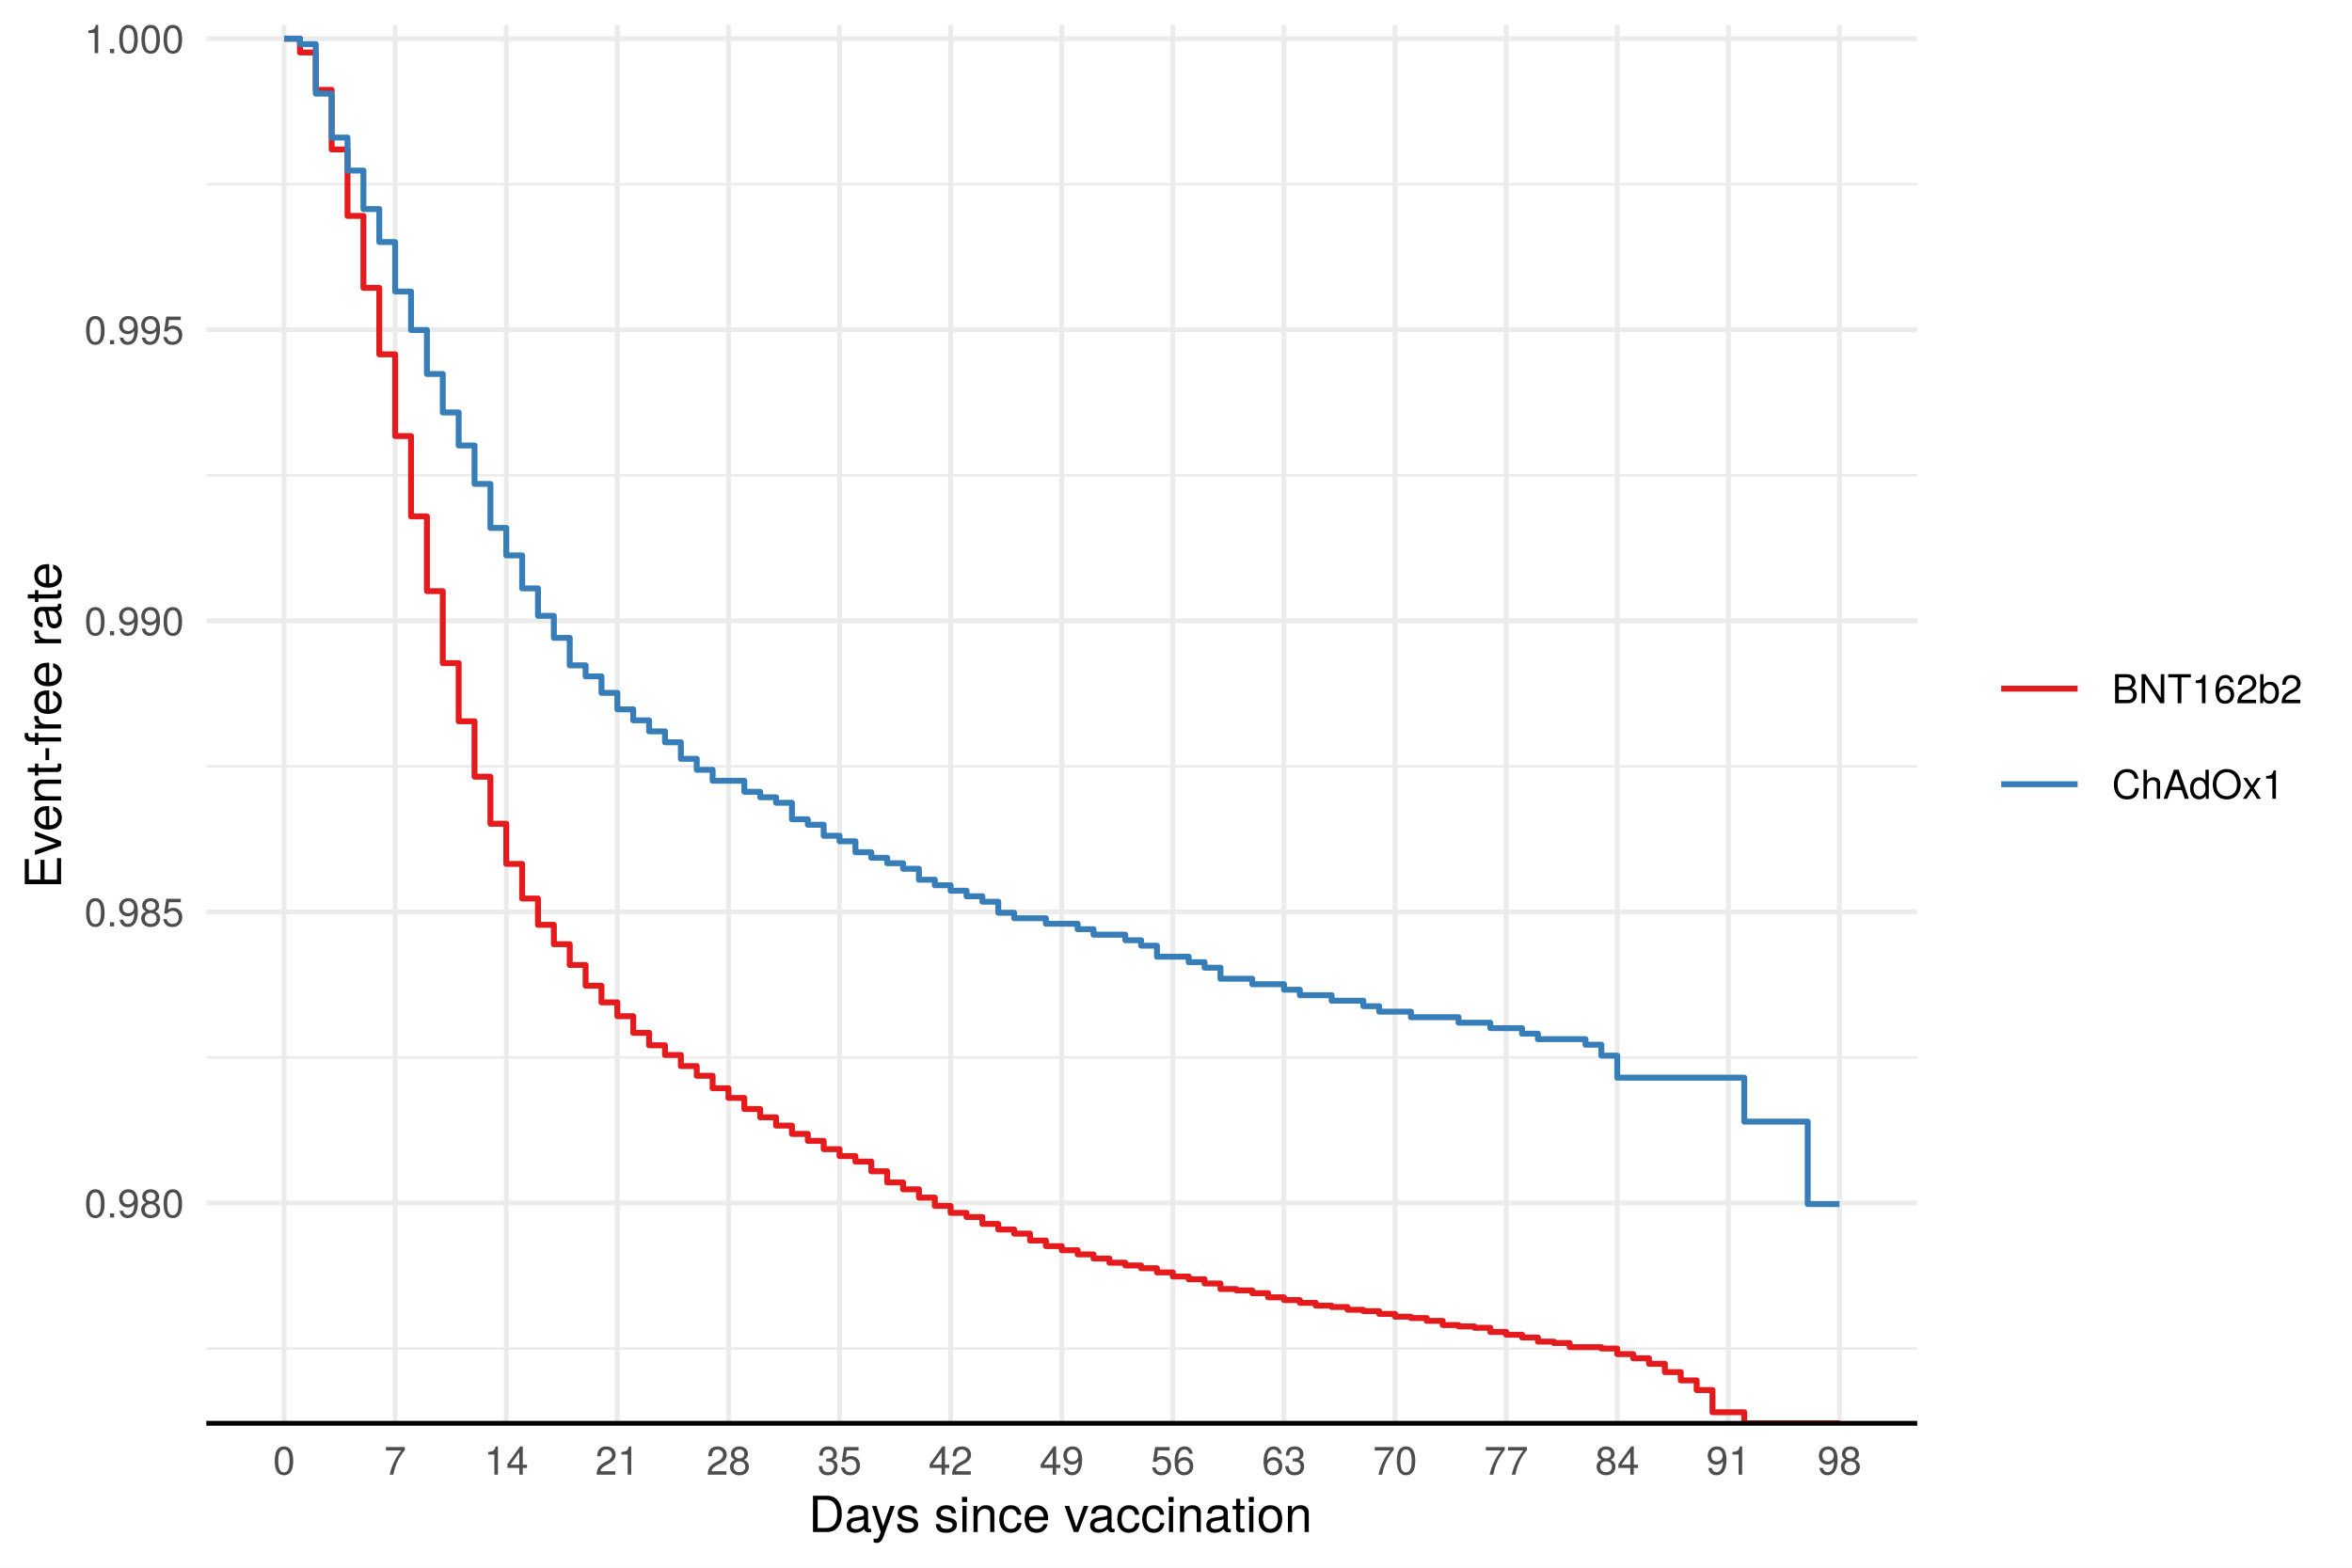
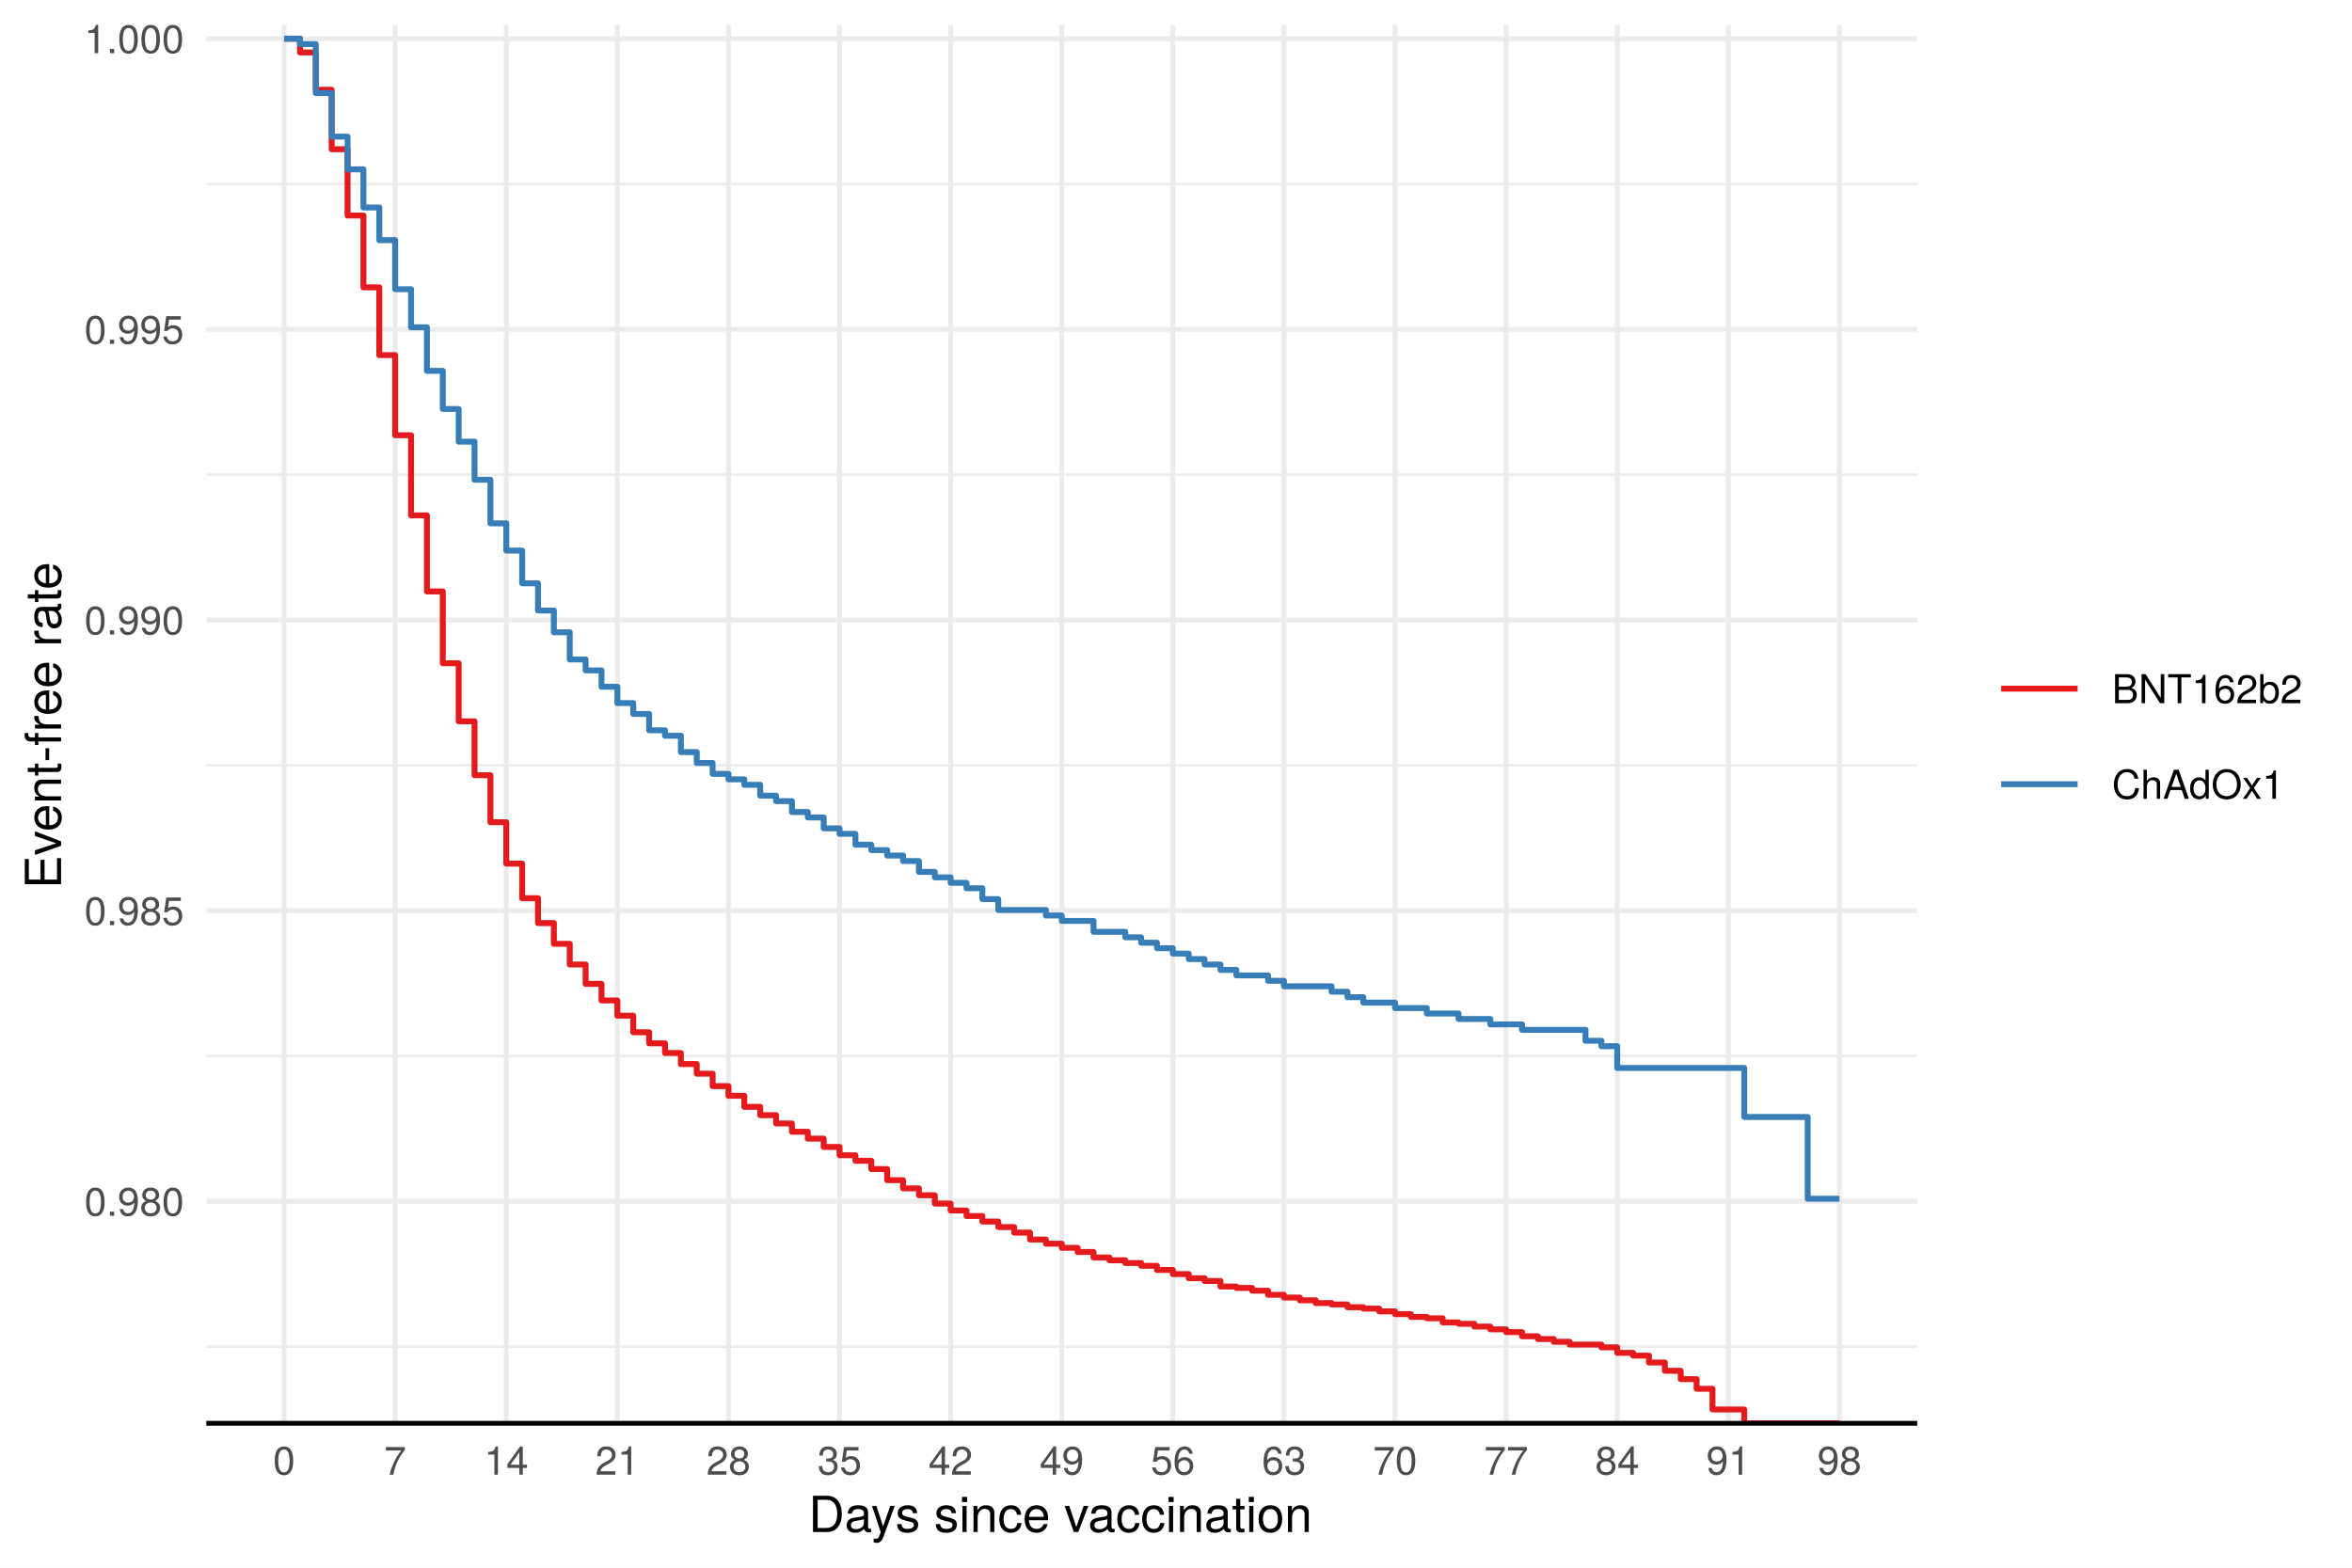
<svg xmlns="http://www.w3.org/2000/svg" viewBox="0 0 425.20 283.46">
  <defs>
    <style type="text/css">
    line, polyline, polygon, path, rect, circle {
      fill: none;
      stroke: #000000;
      stroke-linecap: round;
      stroke-linejoin: round;
      stroke-miterlimit: 10.00;
    }
  </style>
  </defs>
  <rect width="100%" height="100%" style="stroke: none; fill: #FFFFFF;" />
  <defs>
    <clipPath id="cpMzcuMzB8MzQ2LjYwfDI1Ny4zNnw0LjQ4">
      <rect x="37.30" y="4.48" width="309.30" height="252.88" />
    </clipPath>
  </defs>
-   <polyline points="37.30,243.84 346.60,243.84 " style="stroke-width: 0.44; stroke: #EBEBEB; stroke-linecap: butt;" clip-path="url(#cpMzcuMzB8MzQ2LjYwfDI1Ny4zNnw0LjQ4)" />
-   <polyline points="37.30,191.21 346.60,191.21 " style="stroke-width: 0.44; stroke: #EBEBEB; stroke-linecap: butt;" clip-path="url(#cpMzcuMzB8MzQ2LjYwfDI1Ny4zNnw0LjQ4)" />
-   <polyline points="37.30,138.57 346.60,138.57 " style="stroke-width: 0.44; stroke: #EBEBEB; stroke-linecap: butt;" clip-path="url(#cpMzcuMzB8MzQ2LjYwfDI1Ny4zNnw0LjQ4)" />
-   <polyline points="37.30,85.94 346.60,85.94 " style="stroke-width: 0.44; stroke: #EBEBEB; stroke-linecap: butt;" clip-path="url(#cpMzcuMzB8MzQ2LjYwfDI1Ny4zNnw0LjQ4)" />
-   <polyline points="37.30,33.30 346.60,33.30 " style="stroke-width: 0.44; stroke: #EBEBEB; stroke-linecap: butt;" clip-path="url(#cpMzcuMzB8MzQ2LjYwfDI1Ny4zNnw0LjQ4)" />
-   <polyline points="37.30,217.52 346.60,217.52 " style="stroke-width: 0.87; stroke: #EBEBEB; stroke-linecap: butt;" clip-path="url(#cpMzcuMzB8MzQ2LjYwfDI1Ny4zNnw0LjQ4)" />
-   <polyline points="37.30,164.89 346.60,164.89 " style="stroke-width: 0.87; stroke: #EBEBEB; stroke-linecap: butt;" clip-path="url(#cpMzcuMzB8MzQ2LjYwfDI1Ny4zNnw0LjQ4)" />
-   <polyline points="37.30,112.26 346.60,112.26 " style="stroke-width: 0.87; stroke: #EBEBEB; stroke-linecap: butt;" clip-path="url(#cpMzcuMzB8MzQ2LjYwfDI1Ny4zNnw0LjQ4)" />
-   <polyline points="37.30,59.62 346.60,59.62 " style="stroke-width: 0.87; stroke: #EBEBEB; stroke-linecap: butt;" clip-path="url(#cpMzcuMzB8MzQ2LjYwfDI1Ny4zNnw0LjQ4)" />
+   <polyline points="37.30,243.50 346.60,243.50 " style="stroke-width: 0.44; stroke: #EBEBEB; stroke-linecap: butt;" clip-path="url(#cpMzcuMzB8MzQ2LjYwfDI1Ny4zNnw0LjQ4)" />
+   <polyline points="37.30,190.94 346.60,190.94 " style="stroke-width: 0.44; stroke: #EBEBEB; stroke-linecap: butt;" clip-path="url(#cpMzcuMzB8MzQ2LjYwfDI1Ny4zNnw0LjQ4)" />
+   <polyline points="37.30,138.38 346.60,138.38 " style="stroke-width: 0.44; stroke: #EBEBEB; stroke-linecap: butt;" clip-path="url(#cpMzcuMzB8MzQ2LjYwfDI1Ny4zNnw0LjQ4)" />
+   <polyline points="37.30,85.82 346.60,85.82 " style="stroke-width: 0.44; stroke: #EBEBEB; stroke-linecap: butt;" clip-path="url(#cpMzcuMzB8MzQ2LjYwfDI1Ny4zNnw0LjQ4)" />
+   <polyline points="37.30,33.27 346.60,33.27 " style="stroke-width: 0.44; stroke: #EBEBEB; stroke-linecap: butt;" clip-path="url(#cpMzcuMzB8MzQ2LjYwfDI1Ny4zNnw0LjQ4)" />
+   <polyline points="37.30,217.22 346.60,217.22 " style="stroke-width: 0.87; stroke: #EBEBEB; stroke-linecap: butt;" clip-path="url(#cpMzcuMzB8MzQ2LjYwfDI1Ny4zNnw0LjQ4)" />
+   <polyline points="37.30,164.66 346.60,164.66 " style="stroke-width: 0.87; stroke: #EBEBEB; stroke-linecap: butt;" clip-path="url(#cpMzcuMzB8MzQ2LjYwfDI1Ny4zNnw0LjQ4)" />
+   <polyline points="37.30,112.10 346.60,112.10 " style="stroke-width: 0.87; stroke: #EBEBEB; stroke-linecap: butt;" clip-path="url(#cpMzcuMzB8MzQ2LjYwfDI1Ny4zNnw0LjQ4)" />
+   <polyline points="37.30,59.54 346.60,59.54 " style="stroke-width: 0.87; stroke: #EBEBEB; stroke-linecap: butt;" clip-path="url(#cpMzcuMzB8MzQ2LjYwfDI1Ny4zNnw0LjQ4)" />
  <polyline points="37.30,6.99 346.60,6.99 " style="stroke-width: 0.87; stroke: #EBEBEB; stroke-linecap: butt;" clip-path="url(#cpMzcuMzB8MzQ2LjYwfDI1Ny4zNnw0LjQ4)" />
  <polyline points="51.36,257.36 51.36,4.48 " style="stroke-width: 0.87; stroke: #EBEBEB; stroke-linecap: butt;" clip-path="url(#cpMzcuMzB8MzQ2LjYwfDI1Ny4zNnw0LjQ4)" />
  <polyline points="71.44,257.36 71.44,4.48 " style="stroke-width: 0.87; stroke: #EBEBEB; stroke-linecap: butt;" clip-path="url(#cpMzcuMzB8MzQ2LjYwfDI1Ny4zNnw0LjQ4)" />
  <polyline points="91.53,257.36 91.53,4.48 " style="stroke-width: 0.87; stroke: #EBEBEB; stroke-linecap: butt;" clip-path="url(#cpMzcuMzB8MzQ2LjYwfDI1Ny4zNnw0LjQ4)" />
  <polyline points="111.61,257.36 111.61,4.48 " style="stroke-width: 0.87; stroke: #EBEBEB; stroke-linecap: butt;" clip-path="url(#cpMzcuMzB8MzQ2LjYwfDI1Ny4zNnw0LjQ4)" />
  <polyline points="131.70,257.36 131.70,4.48 " style="stroke-width: 0.87; stroke: #EBEBEB; stroke-linecap: butt;" clip-path="url(#cpMzcuMzB8MzQ2LjYwfDI1Ny4zNnw0LjQ4)" />
  <polyline points="151.78,257.36 151.78,4.48 " style="stroke-width: 0.87; stroke: #EBEBEB; stroke-linecap: butt;" clip-path="url(#cpMzcuMzB8MzQ2LjYwfDI1Ny4zNnw0LjQ4)" />
  <polyline points="171.86,257.36 171.86,4.48 " style="stroke-width: 0.87; stroke: #EBEBEB; stroke-linecap: butt;" clip-path="url(#cpMzcuMzB8MzQ2LjYwfDI1Ny4zNnw0LjQ4)" />
  <polyline points="191.95,257.36 191.95,4.48 " style="stroke-width: 0.87; stroke: #EBEBEB; stroke-linecap: butt;" clip-path="url(#cpMzcuMzB8MzQ2LjYwfDI1Ny4zNnw0LjQ4)" />
  <polyline points="212.03,257.36 212.03,4.48 " style="stroke-width: 0.87; stroke: #EBEBEB; stroke-linecap: butt;" clip-path="url(#cpMzcuMzB8MzQ2LjYwfDI1Ny4zNnw0LjQ4)" />
  <polyline points="232.12,257.36 232.12,4.48 " style="stroke-width: 0.87; stroke: #EBEBEB; stroke-linecap: butt;" clip-path="url(#cpMzcuMzB8MzQ2LjYwfDI1Ny4zNnw0LjQ4)" />
  <polyline points="252.20,257.36 252.20,4.48 " style="stroke-width: 0.87; stroke: #EBEBEB; stroke-linecap: butt;" clip-path="url(#cpMzcuMzB8MzQ2LjYwfDI1Ny4zNnw0LjQ4)" />
  <polyline points="272.29,257.36 272.29,4.48 " style="stroke-width: 0.87; stroke: #EBEBEB; stroke-linecap: butt;" clip-path="url(#cpMzcuMzB8MzQ2LjYwfDI1Ny4zNnw0LjQ4)" />
  <polyline points="292.37,257.36 292.37,4.48 " style="stroke-width: 0.87; stroke: #EBEBEB; stroke-linecap: butt;" clip-path="url(#cpMzcuMzB8MzQ2LjYwfDI1Ny4zNnw0LjQ4)" />
  <polyline points="312.46,257.36 312.46,4.48 " style="stroke-width: 0.87; stroke: #EBEBEB; stroke-linecap: butt;" clip-path="url(#cpMzcuMzB8MzQ2LjYwfDI1Ny4zNnw0LjQ4)" />
  <polyline points="332.54,257.36 332.54,4.48 " style="stroke-width: 0.87; stroke: #EBEBEB; stroke-linecap: butt;" clip-path="url(#cpMzcuMzB8MzQ2LjYwfDI1Ny4zNnw0LjQ4)" />
-   <polyline points="51.36,6.99 54.23,6.99 54.23,9.49 57.09,9.49 57.09,16.25 59.96,16.25 59.96,27.02 62.83,27.02 62.83,39.04 65.70,39.04 65.70,52.05 68.57,52.05 68.57,64.07 71.44,64.07 71.44,78.85 74.31,78.85 74.31,93.37 77.18,93.37 77.18,106.89 80.05,106.89 80.05,119.91 82.92,119.91 82.92,130.42 85.79,130.42 85.79,140.44 88.66,140.44 88.66,148.95 91.53,148.95 91.53,156.21 94.40,156.21 94.40,162.47 97.26,162.47 97.26,167.23 100.13,167.23 100.13,170.73 103.00,170.73 103.00,174.49 105.87,174.49 105.87,178.24 108.74,178.24 108.74,181.25 111.61,181.25 111.61,183.75 114.48,183.75 114.48,186.76 117.35,186.76 117.35,189.01 120.22,189.01 120.22,190.76 123.09,190.76 123.09,192.77 125.96,192.77 125.96,194.52 128.83,194.52 128.83,196.77 131.70,196.77 131.70,198.53 134.56,198.53 134.56,200.53 137.43,200.53 137.43,202.03 140.30,202.03 140.30,203.53 143.17,203.53 143.17,205.03 146.04,205.03 146.04,206.29 148.91,206.29 148.91,207.79 151.78,207.79 151.78,209.04 154.65,209.04 154.65,210.04 157.52,210.04 157.52,211.79 160.39,211.79 160.39,213.80 163.26,213.80 163.26,215.05 166.13,215.05 166.13,216.55 169.00,216.55 169.00,218.05 171.86,218.05 171.86,219.31 174.73,219.31 174.73,220.06 177.60,220.06 177.60,221.31 180.47,221.31 180.47,222.31 183.34,222.31 183.34,223.06 186.21,223.06 186.21,224.31 189.08,224.31 189.08,225.32 191.95,225.32 191.95,226.07 194.82,226.07 194.82,226.82 197.69,226.82 197.69,227.57 200.56,227.57 200.56,228.32 203.43,228.32 203.43,228.82 206.30,228.82 206.30,229.32 209.16,229.32 209.16,230.07 212.03,230.07 212.03,230.82 214.90,230.82 214.90,231.32 217.77,231.32 217.77,232.08 220.64,232.08 220.64,233.08 223.51,233.08 223.51,233.33 226.38,233.33 226.38,233.83 229.25,233.83 229.25,234.58 232.12,234.58 232.12,235.08 234.99,235.08 234.99,235.58 237.86,235.58 237.86,236.08 240.73,236.08 240.73,236.33 243.60,236.33 243.60,236.83 246.47,236.83 246.47,237.08 249.33,237.08 249.33,237.58 252.20,237.58 252.20,238.08 255.07,238.08 255.07,238.33 257.94,238.33 257.94,238.84 260.81,238.84 260.81,239.59 263.68,239.59 263.68,239.84 266.55,239.84 266.55,240.09 269.42,240.09 269.42,240.84 272.29,240.84 272.29,241.34 275.16,241.34 275.16,241.84 278.03,241.84 278.03,242.59 280.90,242.59 280.90,242.84 283.77,242.84 283.77,243.59 286.63,243.59 286.63,243.59 289.50,243.59 289.50,243.84 292.37,243.84 292.37,244.84 295.24,244.84 295.24,245.60 298.11,245.60 298.11,246.60 300.98,246.60 300.98,248.10 303.85,248.10 303.85,249.60 306.72,249.60 306.72,251.35 309.59,251.35 309.59,255.36 312.46,255.36 312.46,255.36 315.33,255.36 315.33,257.36 318.20,257.36 318.20,257.36 321.07,257.36 321.07,257.36 323.93,257.36 323.93,257.36 326.80,257.36 326.80,257.36 329.67,257.36 329.67,257.36 332.54,257.36 332.54,257.36 " style="stroke-width: 1.07; stroke: #E41A1C; stroke-linecap: butt;" clip-path="url(#cpMzcuMzB8MzQ2LjYwfDI1Ny4zNnw0LjQ4)" />
-   <polyline points="51.36,6.99 54.23,6.99 54.23,7.98 57.09,7.98 57.09,16.93 59.96,16.93 59.96,24.88 62.83,24.88 62.83,30.84 65.70,30.84 65.70,37.80 68.57,37.80 68.57,43.77 71.44,43.77 71.44,52.71 74.31,52.71 74.31,59.67 77.18,59.67 77.18,67.62 80.05,67.62 80.05,74.58 82.92,74.58 82.92,80.55 85.79,80.55 85.79,87.50 88.66,87.50 88.66,95.46 91.53,95.46 91.53,100.43 94.40,100.43 94.40,106.39 97.26,106.39 97.26,111.36 100.13,111.36 100.13,115.34 103.00,115.34 103.00,120.31 105.87,120.31 105.87,122.30 108.74,122.30 108.74,125.28 111.61,125.28 111.61,128.26 114.48,128.26 114.48,130.25 117.35,130.25 117.35,132.24 120.22,132.24 120.22,134.22 123.09,134.22 123.09,137.21 125.96,137.21 125.96,139.19 128.83,139.19 128.83,141.18 131.70,141.18 131.70,141.18 134.56,141.18 134.56,143.17 137.43,143.17 137.43,144.16 140.30,144.16 140.30,145.16 143.17,145.16 143.17,148.14 146.04,148.14 146.04,149.13 148.91,149.13 148.91,151.12 151.78,151.12 151.78,152.12 154.65,152.12 154.65,154.10 157.52,154.10 157.52,155.10 160.39,155.10 160.39,156.09 163.26,156.09 163.26,157.09 166.13,157.09 166.13,159.07 169.00,159.07 169.00,160.07 171.86,160.07 171.86,161.06 174.73,161.06 174.73,162.06 177.60,162.06 177.60,163.05 180.47,163.05 180.47,165.04 183.34,165.04 183.34,166.03 186.21,166.03 186.21,166.03 189.08,166.03 189.08,167.03 191.95,167.03 191.95,167.03 194.82,167.03 194.82,168.02 197.69,168.02 197.69,169.01 200.56,169.01 200.56,169.01 203.43,169.01 203.43,170.01 206.30,170.01 206.30,171.00 209.16,171.00 209.16,172.99 212.03,172.99 212.03,172.99 214.90,172.99 214.90,173.98 217.77,173.98 217.77,174.98 220.64,174.98 220.64,176.97 223.51,176.97 223.51,176.97 226.38,176.97 226.38,177.96 229.25,177.96 229.25,177.96 232.12,177.96 232.12,178.96 234.99,178.96 234.99,179.95 237.86,179.95 237.86,179.95 240.73,179.95 240.73,180.94 243.60,180.94 243.60,180.94 246.47,180.94 246.47,181.94 249.33,181.94 249.33,182.93 252.20,182.93 252.20,182.93 255.07,182.93 255.07,183.93 257.94,183.93 257.94,183.93 260.81,183.93 260.81,183.93 263.68,183.93 263.68,184.92 266.55,184.92 266.55,184.92 269.42,184.92 269.42,185.91 272.29,185.91 272.29,185.91 275.16,185.91 275.16,186.91 278.03,186.91 278.03,187.90 280.90,187.90 280.90,187.90 283.77,187.90 283.77,187.90 286.63,187.90 286.63,188.90 289.50,188.90 289.50,190.88 292.37,190.88 292.37,194.86 295.24,194.86 295.24,194.86 298.11,194.86 298.11,194.86 300.98,194.86 300.98,194.86 303.85,194.86 303.85,194.86 306.72,194.86 306.72,194.86 309.59,194.86 309.59,194.86 312.46,194.86 312.46,194.86 315.33,194.86 315.33,202.81 318.20,202.81 318.20,202.81 321.07,202.81 321.07,202.81 323.93,202.81 323.93,202.81 326.80,202.81 326.80,217.72 329.67,217.72 329.67,217.72 332.54,217.72 332.54,217.72 " style="stroke-width: 1.07; stroke: #377EB8; stroke-linecap: butt;" clip-path="url(#cpMzcuMzB8MzQ2LjYwfDI1Ny4zNnw0LjQ4)" />
+   <polyline points="51.36,6.99 54.23,6.99 54.23,9.49 57.09,9.49 57.09,16.23 59.96,16.23 59.96,26.98 62.83,26.98 62.83,38.97 65.70,38.97 65.70,51.96 68.57,51.96 68.57,64.21 71.44,64.21 71.44,78.70 74.31,78.70 74.31,93.19 77.18,93.19 77.18,106.94 80.05,106.94 80.05,119.93 82.92,119.93 82.92,130.43 85.79,130.43 85.79,140.17 88.66,140.17 88.66,148.67 91.53,148.67 91.53,156.16 94.40,156.16 94.40,162.41 97.26,162.41 97.26,166.91 100.13,166.91 100.13,170.66 103.00,170.66 103.00,174.40 105.87,174.40 105.87,177.90 108.74,177.90 108.74,180.90 111.61,180.90 111.61,183.65 114.48,183.65 114.48,186.65 117.35,186.65 117.35,188.65 120.22,188.65 120.22,190.40 123.09,190.40 123.09,192.40 125.96,192.40 125.96,194.14 128.83,194.14 128.83,196.39 131.70,196.39 131.70,198.14 134.56,198.14 134.56,200.14 137.43,200.14 137.43,201.64 140.30,201.64 140.30,203.14 143.17,203.14 143.17,204.64 146.04,204.64 146.04,205.89 148.91,205.89 148.91,207.39 151.78,207.39 151.78,208.89 154.65,208.89 154.65,209.89 157.52,209.89 157.52,211.39 160.39,211.39 160.39,213.39 163.26,213.39 163.26,214.88 166.13,214.88 166.13,216.13 169.00,216.13 169.00,217.63 171.86,217.63 171.86,218.88 174.73,218.88 174.73,219.88 177.60,219.88 177.60,220.88 180.47,220.88 180.47,221.88 183.34,221.88 183.34,222.88 186.21,222.88 186.21,224.13 189.08,224.13 189.08,224.88 191.95,224.88 191.95,225.63 194.82,225.63 194.82,226.38 197.69,226.38 197.69,227.38 200.56,227.38 200.56,227.88 203.43,227.88 203.43,228.38 206.30,228.38 206.30,228.88 209.16,228.88 209.16,229.63 212.03,229.63 212.03,230.38 214.90,230.38 214.90,231.13 217.77,231.13 217.77,231.63 220.64,231.63 220.64,232.63 223.51,232.63 223.51,232.88 226.38,232.88 226.38,233.38 229.25,233.38 229.25,234.12 232.12,234.12 232.12,234.62 234.99,234.62 234.99,235.12 237.86,235.12 237.86,235.62 240.73,235.62 240.73,235.87 243.60,235.87 243.60,236.37 246.47,236.37 246.47,236.62 249.33,236.62 249.33,237.12 252.20,237.12 252.20,237.62 255.07,237.62 255.07,238.12 257.94,238.12 257.94,238.37 260.81,238.37 260.81,239.12 263.68,239.12 263.68,239.37 266.55,239.37 266.55,239.87 269.42,239.87 269.42,240.37 272.29,240.37 272.29,240.87 275.16,240.87 275.16,241.62 278.03,241.62 278.03,242.12 280.90,242.12 280.90,242.62 283.77,242.62 283.77,243.12 286.63,243.12 286.63,243.12 289.50,243.12 289.50,243.62 292.37,243.62 292.37,244.62 295.24,244.62 295.24,245.12 298.11,245.12 298.11,246.37 300.98,246.37 300.98,247.87 303.85,247.87 303.85,249.37 306.72,249.37 306.72,251.12 309.59,251.12 309.59,254.86 312.46,254.86 312.46,254.86 315.33,254.86 315.33,257.36 318.20,257.36 318.20,257.36 321.07,257.36 321.07,257.36 323.93,257.36 323.93,257.36 326.80,257.36 326.80,257.36 329.67,257.36 329.67,257.36 332.54,257.36 332.54,257.36 " style="stroke-width: 1.07; stroke: #E41A1C; stroke-linecap: butt;" clip-path="url(#cpMzcuMzB8MzQ2LjYwfDI1Ny4zNnw0LjQ4)" />
+   <polyline points="51.36,6.99 54.23,6.99 54.23,7.97 57.09,7.97 57.09,16.83 59.96,16.83 59.96,24.71 62.83,24.71 62.83,30.62 65.70,30.62 65.70,37.52 68.57,37.52 68.57,43.42 71.44,43.42 71.44,52.29 74.31,52.29 74.31,59.18 77.18,59.18 77.18,67.06 80.05,67.06 80.05,73.95 82.92,73.95 82.92,79.86 85.79,79.86 85.79,86.75 88.66,86.75 88.66,94.63 91.53,94.63 91.53,99.56 94.40,99.56 94.40,105.47 97.26,105.47 97.26,110.39 100.13,110.39 100.13,114.33 103.00,114.33 103.00,119.25 105.87,119.25 105.87,121.22 108.74,121.22 108.74,124.18 111.61,124.18 111.61,127.13 114.48,127.13 114.48,129.10 117.35,129.10 117.35,132.05 120.22,132.05 120.22,133.04 123.09,133.04 123.09,135.99 125.96,135.99 125.96,137.96 128.83,137.96 128.83,139.93 131.70,139.93 131.70,140.92 134.56,140.92 134.56,141.90 137.43,141.90 137.43,143.87 140.30,143.87 140.30,144.86 143.17,144.86 143.17,146.83 146.04,146.83 146.04,147.81 148.91,147.81 148.91,149.78 151.78,149.78 151.78,150.77 154.65,150.77 154.65,152.73 157.52,152.73 157.52,153.72 160.39,153.72 160.39,154.70 163.26,154.70 163.26,155.69 166.13,155.69 166.13,157.66 169.00,157.66 169.00,158.64 171.86,158.64 171.86,159.63 174.73,159.63 174.73,160.61 177.60,160.61 177.60,162.58 180.47,162.58 180.47,164.55 183.34,164.55 183.34,164.55 186.21,164.55 186.21,164.55 189.08,164.55 189.08,165.54 191.95,165.54 191.95,166.52 194.82,166.52 194.82,166.52 197.69,166.52 197.69,168.49 200.56,168.49 200.56,168.49 203.43,168.49 203.43,169.48 206.30,169.48 206.30,170.46 209.16,170.46 209.16,171.45 212.03,171.45 212.03,172.43 214.90,172.43 214.90,173.42 217.77,173.42 217.77,174.40 220.64,174.40 220.64,175.38 223.51,175.38 223.51,176.37 226.38,176.37 226.38,176.37 229.25,176.37 229.25,177.35 232.12,177.35 232.12,178.34 234.99,178.34 234.99,178.34 237.86,178.34 237.86,178.34 240.73,178.34 240.73,179.32 243.60,179.32 243.60,180.31 246.47,180.31 246.47,181.29 249.33,181.29 249.33,181.29 252.20,181.29 252.20,182.28 255.07,182.28 255.07,182.28 257.94,182.28 257.94,183.26 260.81,183.26 260.81,183.26 263.68,183.26 263.68,184.25 266.55,184.25 266.55,184.25 269.42,184.25 269.42,185.23 272.29,185.23 272.29,185.23 275.16,185.23 275.16,186.22 278.03,186.22 278.03,186.22 280.90,186.22 280.90,186.22 283.77,186.22 283.77,186.22 286.63,186.22 286.63,188.19 289.50,188.19 289.50,189.17 292.37,189.17 292.37,193.11 295.24,193.11 295.24,193.11 298.11,193.11 298.11,193.11 300.98,193.11 300.98,193.11 303.85,193.11 303.85,193.11 306.72,193.11 306.72,193.11 309.59,193.11 309.59,193.11 312.46,193.11 312.46,193.11 315.33,193.11 315.33,201.97 318.20,201.97 318.20,201.97 321.07,201.97 321.07,201.97 323.93,201.97 323.93,201.97 326.80,201.97 326.80,216.75 329.67,216.75 329.67,216.75 332.54,216.75 332.54,216.75 " style="stroke-width: 1.07; stroke: #377EB8; stroke-linecap: butt;" clip-path="url(#cpMzcuMzB8MzQ2LjYwfDI1Ny4zNnw0LjQ4)" />
  <defs>
    <clipPath id="cpMC4wMHw0MjUuMjB8MjgzLjQ2fDAuMDA=">
      <rect x="0.00" y="0.00" width="425.20" height="283.46" />
    </clipPath>
  </defs>
  <g clip-path="url(#cpMC4wMHw0MjUuMjB8MjgzLjQ2fDAuMDA=)">
-     <text x="15.25" y="220.15" style="font-size: 7.20px; fill: #4D4D4D; font-family: TeX Gyre Heros;" textLength="18.01px" lengthAdjust="spacingAndGlyphs">0.980</text>
+     <text x="15.25" y="219.84" style="font-size: 7.20px; fill: #4D4D4D; font-family: TeX Gyre Heros;" textLength="18.01px" lengthAdjust="spacingAndGlyphs">0.980</text>
  </g>
  <g clip-path="url(#cpMC4wMHw0MjUuMjB8MjgzLjQ2fDAuMDA=)">
-     <text x="15.25" y="167.51" style="font-size: 7.20px; fill: #4D4D4D; font-family: TeX Gyre Heros;" textLength="18.01px" lengthAdjust="spacingAndGlyphs">0.985</text>
+     <text x="15.25" y="167.28" style="font-size: 7.20px; fill: #4D4D4D; font-family: TeX Gyre Heros;" textLength="18.01px" lengthAdjust="spacingAndGlyphs">0.985</text>
  </g>
  <g clip-path="url(#cpMC4wMHw0MjUuMjB8MjgzLjQ2fDAuMDA=)">
-     <text x="15.25" y="114.88" style="font-size: 7.20px; fill: #4D4D4D; font-family: TeX Gyre Heros;" textLength="18.01px" lengthAdjust="spacingAndGlyphs">0.990</text>
+     <text x="15.25" y="114.73" style="font-size: 7.20px; fill: #4D4D4D; font-family: TeX Gyre Heros;" textLength="18.01px" lengthAdjust="spacingAndGlyphs">0.990</text>
  </g>
  <g clip-path="url(#cpMC4wMHw0MjUuMjB8MjgzLjQ2fDAuMDA=)">
-     <text x="15.25" y="62.25" style="font-size: 7.20px; fill: #4D4D4D; font-family: TeX Gyre Heros;" textLength="18.01px" lengthAdjust="spacingAndGlyphs">0.995</text>
+     <text x="15.25" y="62.17" style="font-size: 7.20px; fill: #4D4D4D; font-family: TeX Gyre Heros;" textLength="18.01px" lengthAdjust="spacingAndGlyphs">0.995</text>
  </g>
  <g clip-path="url(#cpMC4wMHw0MjUuMjB8MjgzLjQ2fDAuMDA=)">
    <text x="15.25" y="9.61" style="font-size: 7.20px; fill: #4D4D4D; font-family: TeX Gyre Heros;" textLength="18.01px" lengthAdjust="spacingAndGlyphs">1.000</text>
  </g>
  <polyline points="37.30,257.36 346.60,257.36 " style="stroke-width: 0.87; stroke-linecap: butt;" clip-path="url(#cpMC4wMHw0MjUuMjB8MjgzLjQ2fDAuMDA=)" />
  <g clip-path="url(#cpMC4wMHw0MjUuMjB8MjgzLjQ2fDAuMDA=)">
    <text x="49.35" y="266.65" style="font-size: 7.20px; fill: #4D4D4D; font-family: TeX Gyre Heros;" textLength="4.00px" lengthAdjust="spacingAndGlyphs">0</text>
  </g>
  <g clip-path="url(#cpMC4wMHw0MjUuMjB8MjgzLjQ2fDAuMDA=)">
    <text x="69.44" y="266.65" style="font-size: 7.20px; fill: #4D4D4D; font-family: TeX Gyre Heros;" textLength="4.00px" lengthAdjust="spacingAndGlyphs">7</text>
  </g>
  <g clip-path="url(#cpMC4wMHw0MjUuMjB8MjgzLjQ2fDAuMDA=)">
    <text x="87.52" y="266.65" style="font-size: 7.20px; fill: #4D4D4D; font-family: TeX Gyre Heros;" textLength="8.01px" lengthAdjust="spacingAndGlyphs">14</text>
  </g>
  <g clip-path="url(#cpMC4wMHw0MjUuMjB8MjgzLjQ2fDAuMDA=)">
    <text x="107.61" y="266.65" style="font-size: 7.20px; fill: #4D4D4D; font-family: TeX Gyre Heros;" textLength="8.01px" lengthAdjust="spacingAndGlyphs">21</text>
  </g>
  <g clip-path="url(#cpMC4wMHw0MjUuMjB8MjgzLjQ2fDAuMDA=)">
    <text x="127.69" y="266.65" style="font-size: 7.20px; fill: #4D4D4D; font-family: TeX Gyre Heros;" textLength="8.01px" lengthAdjust="spacingAndGlyphs">28</text>
  </g>
  <g clip-path="url(#cpMC4wMHw0MjUuMjB8MjgzLjQ2fDAuMDA=)">
    <text x="147.78" y="266.65" style="font-size: 7.20px; fill: #4D4D4D; font-family: TeX Gyre Heros;" textLength="8.01px" lengthAdjust="spacingAndGlyphs">35</text>
  </g>
  <g clip-path="url(#cpMC4wMHw0MjUuMjB8MjgzLjQ2fDAuMDA=)">
    <text x="167.86" y="266.65" style="font-size: 7.20px; fill: #4D4D4D; font-family: TeX Gyre Heros;" textLength="8.01px" lengthAdjust="spacingAndGlyphs">42</text>
  </g>
  <g clip-path="url(#cpMC4wMHw0MjUuMjB8MjgzLjQ2fDAuMDA=)">
    <text x="187.95" y="266.65" style="font-size: 7.20px; fill: #4D4D4D; font-family: TeX Gyre Heros;" textLength="8.01px" lengthAdjust="spacingAndGlyphs">49</text>
  </g>
  <g clip-path="url(#cpMC4wMHw0MjUuMjB8MjgzLjQ2fDAuMDA=)">
    <text x="208.03" y="266.65" style="font-size: 7.20px; fill: #4D4D4D; font-family: TeX Gyre Heros;" textLength="8.01px" lengthAdjust="spacingAndGlyphs">56</text>
  </g>
  <g clip-path="url(#cpMC4wMHw0MjUuMjB8MjgzLjQ2fDAuMDA=)">
    <text x="228.12" y="266.65" style="font-size: 7.20px; fill: #4D4D4D; font-family: TeX Gyre Heros;" textLength="8.01px" lengthAdjust="spacingAndGlyphs">63</text>
  </g>
  <g clip-path="url(#cpMC4wMHw0MjUuMjB8MjgzLjQ2fDAuMDA=)">
    <text x="248.20" y="266.65" style="font-size: 7.20px; fill: #4D4D4D; font-family: TeX Gyre Heros;" textLength="8.01px" lengthAdjust="spacingAndGlyphs">70</text>
  </g>
  <g clip-path="url(#cpMC4wMHw0MjUuMjB8MjgzLjQ2fDAuMDA=)">
    <text x="268.29" y="266.65" style="font-size: 7.20px; fill: #4D4D4D; font-family: TeX Gyre Heros;" textLength="8.01px" lengthAdjust="spacingAndGlyphs">77</text>
  </g>
  <g clip-path="url(#cpMC4wMHw0MjUuMjB8MjgzLjQ2fDAuMDA=)">
    <text x="288.37" y="266.65" style="font-size: 7.20px; fill: #4D4D4D; font-family: TeX Gyre Heros;" textLength="8.01px" lengthAdjust="spacingAndGlyphs">84</text>
  </g>
  <g clip-path="url(#cpMC4wMHw0MjUuMjB8MjgzLjQ2fDAuMDA=)">
    <text x="308.45" y="266.65" style="font-size: 7.20px; fill: #4D4D4D; font-family: TeX Gyre Heros;" textLength="8.01px" lengthAdjust="spacingAndGlyphs">91</text>
  </g>
  <g clip-path="url(#cpMC4wMHw0MjUuMjB8MjgzLjQ2fDAuMDA=)">
    <text x="328.54" y="266.65" style="font-size: 7.20px; fill: #4D4D4D; font-family: TeX Gyre Heros;" textLength="8.01px" lengthAdjust="spacingAndGlyphs">98</text>
  </g>
  <g clip-path="url(#cpMC4wMHw0MjUuMjB8MjgzLjQ2fDAuMDA=)">
    <text x="146.18" y="277.02" style="font-size: 9.00px; font-family: TeX Gyre Heros;" textLength="91.53px" lengthAdjust="spacingAndGlyphs">Days since vaccination</text>
  </g>
  <g clip-path="url(#cpMC4wMHw0MjUuMjB8MjgzLjQ2fDAuMDA=)">
    <text transform="translate(11.04,160.69) rotate(-90)" style="font-size: 9.00px; font-family: TeX Gyre Heros;" textLength="59.53px" lengthAdjust="spacingAndGlyphs">Event-free rate</text>
  </g>
  <line x1="361.78" y1="124.52" x2="375.60" y2="124.52" style="stroke-width: 1.07; stroke: #E41A1C; stroke-linecap: butt;" clip-path="url(#cpMC4wMHw0MjUuMjB8MjgzLjQ2fDAuMDA=)" />
  <line x1="361.78" y1="141.80" x2="375.60" y2="141.80" style="stroke-width: 1.07; stroke: #377EB8; stroke-linecap: butt;" clip-path="url(#cpMC4wMHw0MjUuMjB8MjgzLjQ2fDAuMDA=)" />
  <g clip-path="url(#cpMC4wMHw0MjUuMjB8MjgzLjQ2fDAuMDA=)">
    <text x="381.81" y="127.15" style="font-size: 7.20px; font-family: TeX Gyre Heros;" textLength="34.42px" lengthAdjust="spacingAndGlyphs">BNT162b2</text>
  </g>
  <g clip-path="url(#cpMC4wMHw0MjUuMjB8MjgzLjQ2fDAuMDA=)">
    <text x="381.81" y="144.43" style="font-size: 7.20px; font-family: TeX Gyre Heros;" textLength="31.21px" lengthAdjust="spacingAndGlyphs">ChAdOx1</text>
  </g>
</svg>
